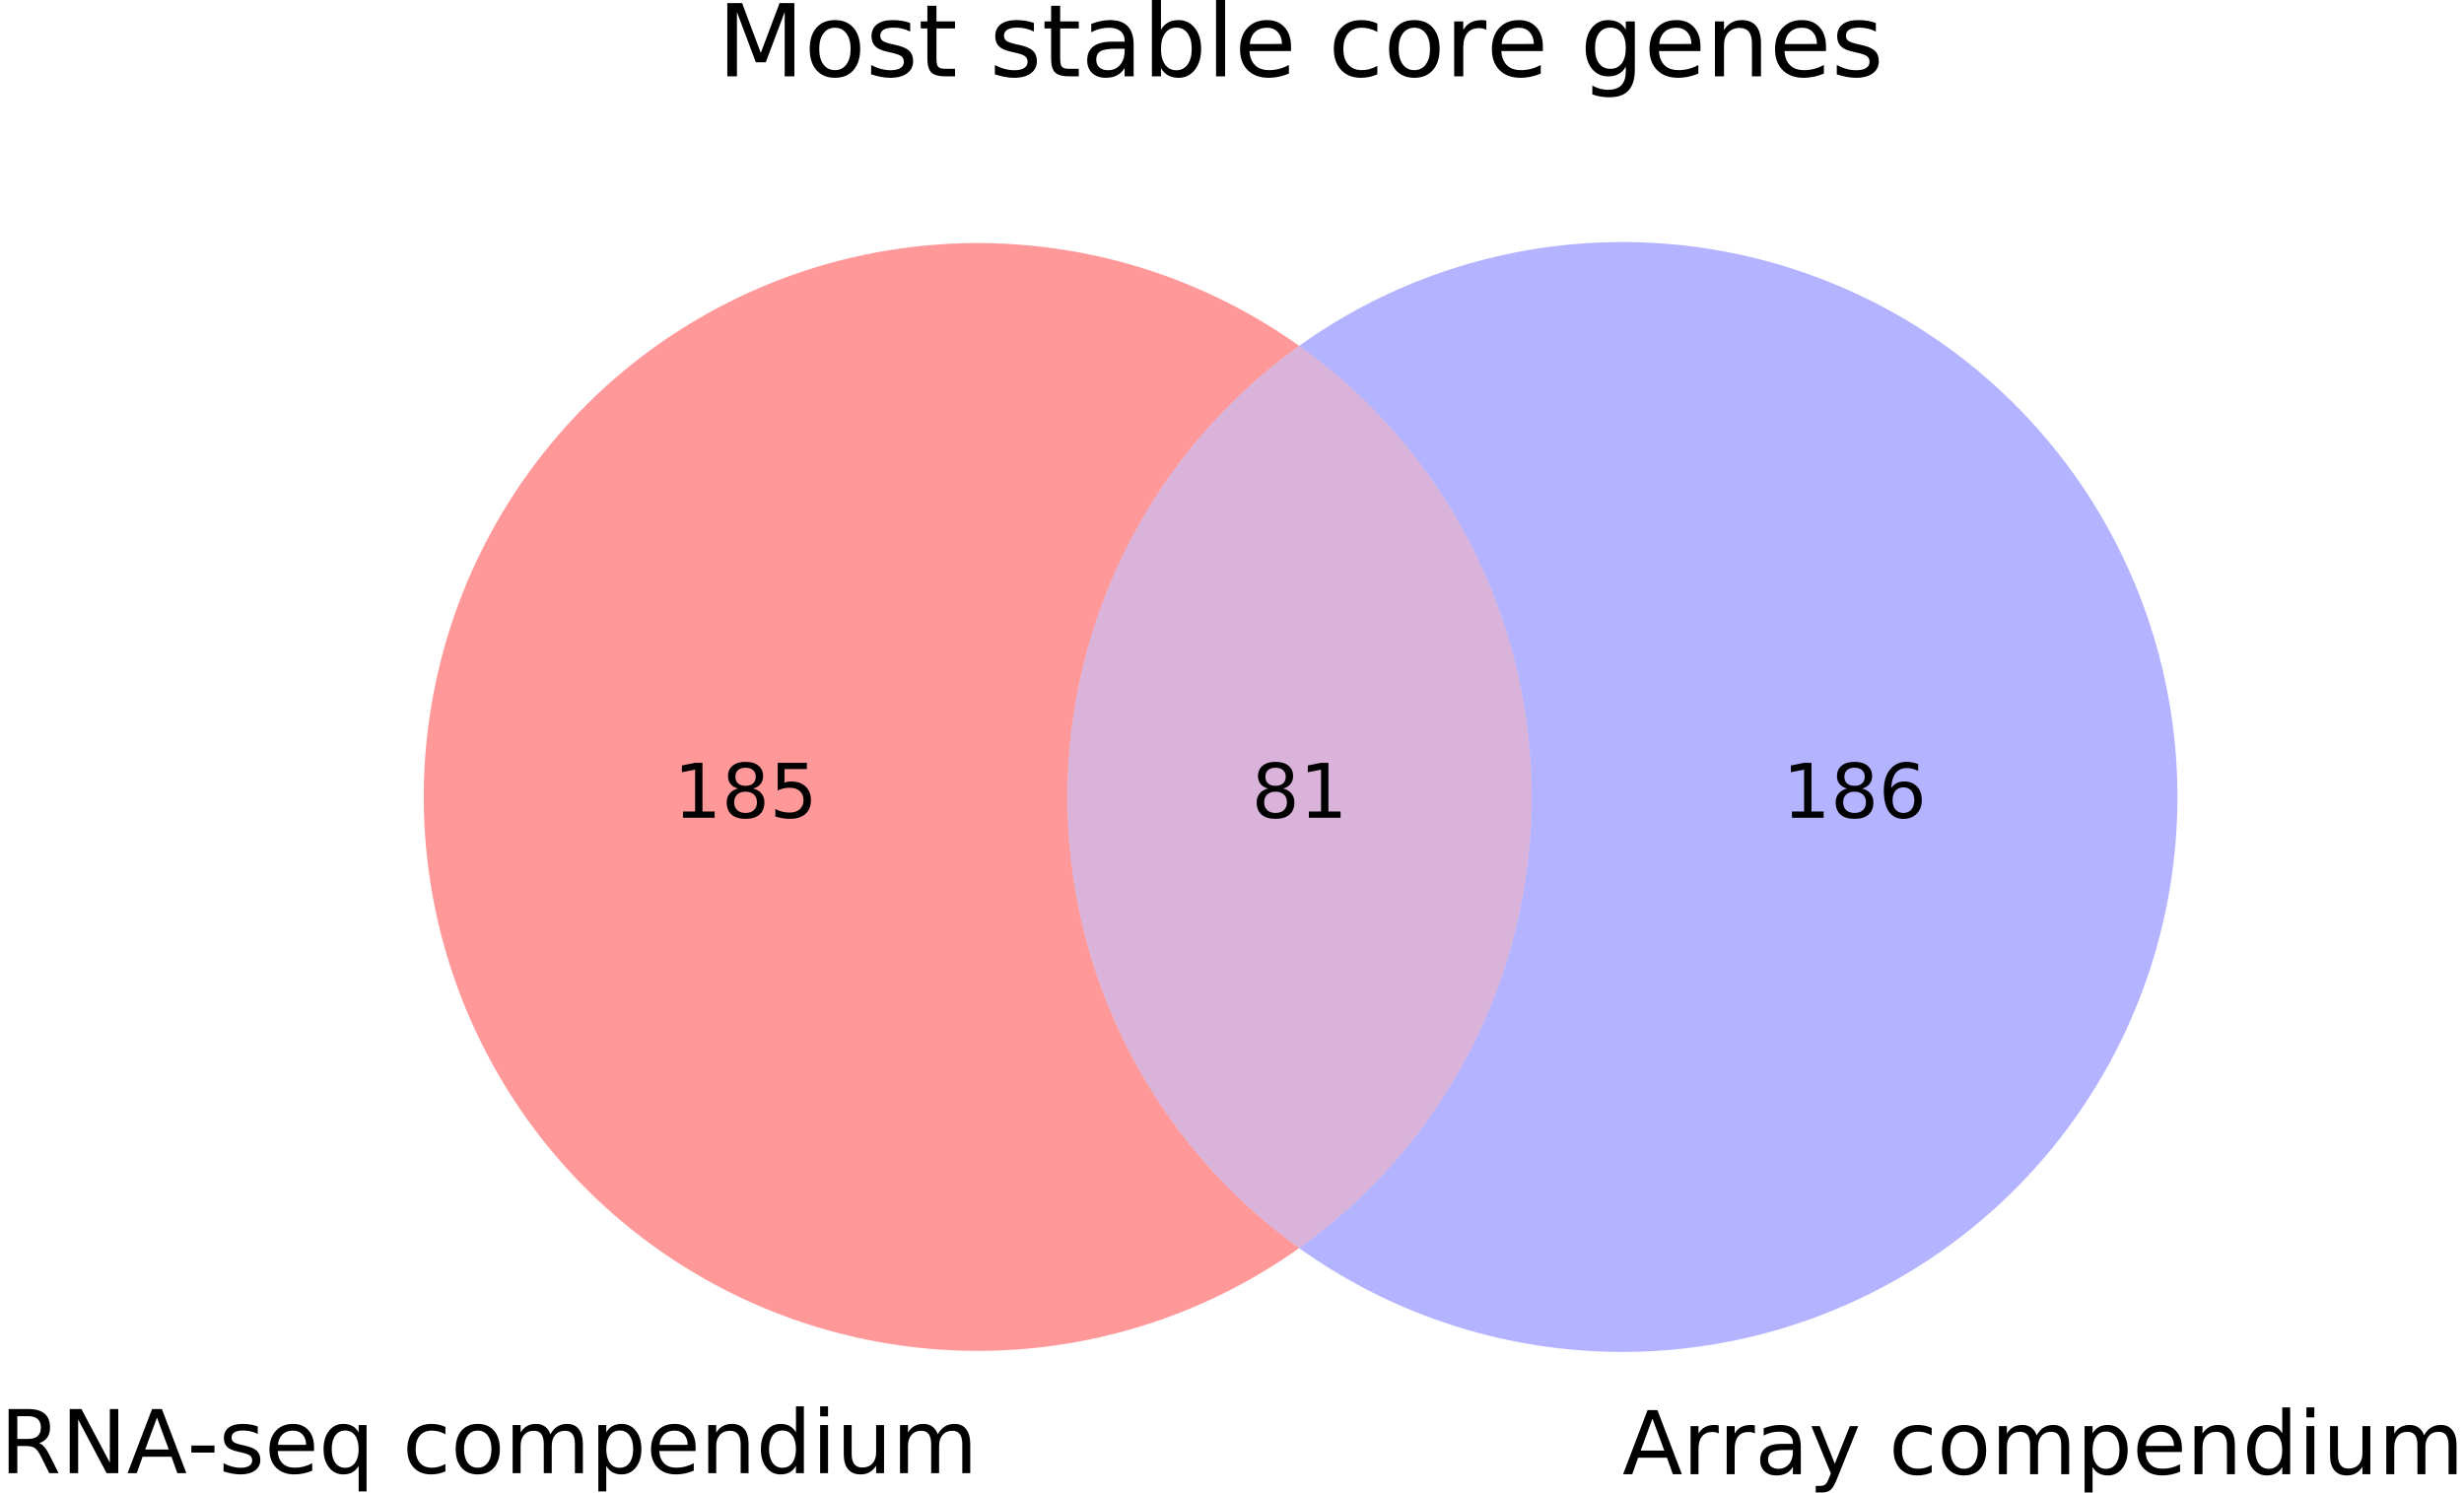
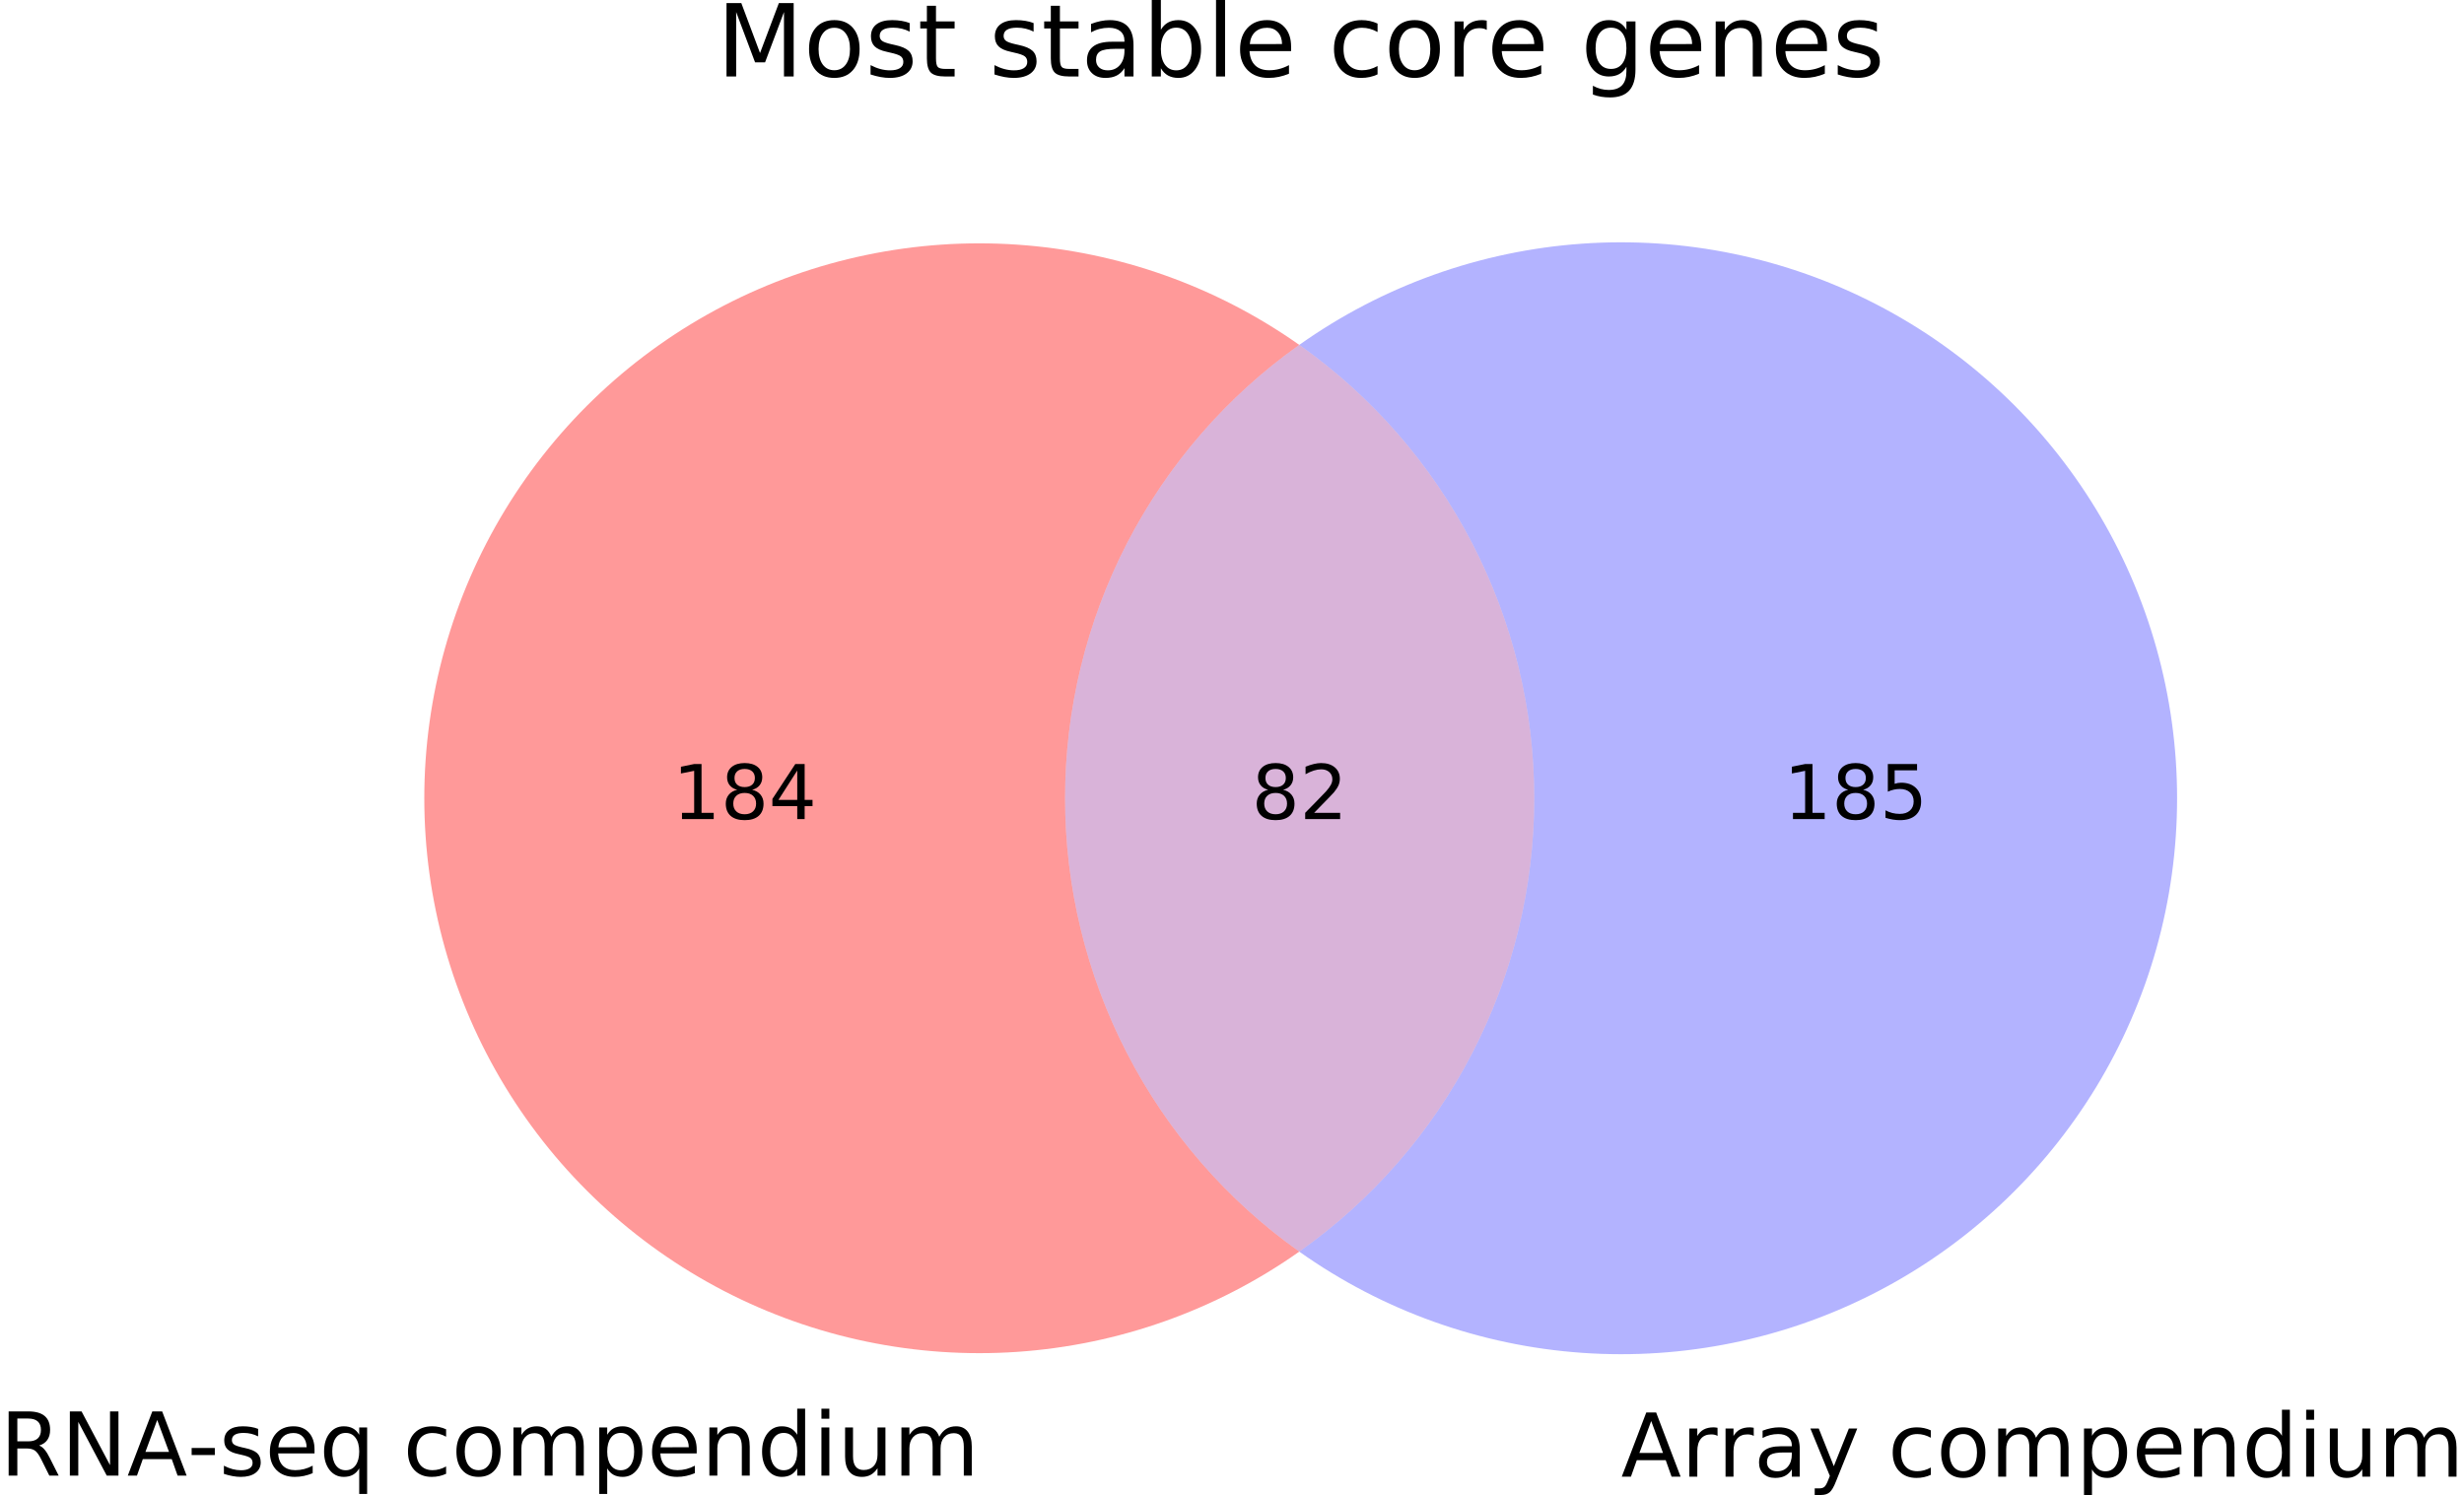
- <svg xmlns="http://www.w3.org/2000/svg" xmlns:xlink="http://www.w3.org/1999/xlink" height="237.599pt" version="1.1" viewBox="0 0 392.214 237.599" width="392.214pt">
+ <svg xmlns="http://www.w3.org/2000/svg" xmlns:xlink="http://www.w3.org/1999/xlink" height="237.619pt" version="1.1" viewBox="0 0 391.597 237.619" width="391.597pt">
  <defs>
    <style type="text/css">
*{stroke-linecap:butt;stroke-linejoin:round;}
  </style>
  </defs>
  <g id="figure_1">
    <g id="patch_1">
-       <path d="M 0 237.599 L 392.214 237.599 L 392.214 0 L 0 0 z " style="fill:none;" />
+       <path d="M 0 237.619 L 391.597 237.619 L 391.597 0 L 0 0 z " style="fill:none;" />
    </g>
    <g id="axes_1">
      <g id="patch_2">
-         <path clip-path="url(#p5a05170e32)" d="M 206.799 198.695 C 195.386 190.517 186.084 179.736 179.668 167.247 C 173.253 154.758 169.906 140.918 169.906 126.877 C 169.906 112.837 173.253 98.997 179.668 86.508 C 186.084 74.019 195.386 63.238 206.799 55.06 C 193.612 45.665 178.089 40.081 161.939 38.923 C 145.789 37.765 129.627 41.077 115.235 48.495 C 100.842 55.912 88.767 67.153 80.339 80.978 C 71.911 94.803 67.451 110.686 67.451 126.877 C 67.451 143.069 71.911 158.952 80.339 172.777 C 88.767 186.602 100.842 197.843 115.235 205.26 C 129.627 212.678 145.789 215.99 161.939 214.832 C 178.089 213.674 193.612 208.09 206.799 198.695 " style="fill:#ff0000;opacity:0.4;" />
+         <path clip-path="url(#p0799a3fec6)" d="M 206.49 198.936 C 194.984 190.77 185.599 179.965 179.124 167.429 C 172.649 154.893 169.27 140.987 169.27 126.877 C 169.27 112.768 172.649 98.862 179.124 86.326 C 185.599 73.79 194.984 62.985 206.49 54.819 C 193.286 45.499 177.771 39.986 161.647 38.884 C 145.523 37.782 129.402 41.133 115.052 48.568 C 100.703 56.004 88.67 67.243 80.272 81.052 C 71.875 94.861 67.433 110.716 67.433 126.877 C 67.433 143.039 71.875 158.894 80.272 172.703 C 88.67 186.512 100.703 197.751 115.052 205.187 C 129.402 212.622 145.523 215.973 161.647 214.871 C 177.771 213.769 193.286 208.256 206.49 198.936 " style="fill:#ff0000;opacity:0.4;" />
      </g>
      <g id="patch_3">
-         <path clip-path="url(#p5a05170e32)" d="M 206.799 55.06 C 218.245 63.215 227.577 73.989 234.015 86.481 C 240.453 98.972 243.812 112.824 243.812 126.877 C 243.812 140.931 240.453 154.783 234.015 167.274 C 227.577 179.766 218.245 190.54 206.799 198.695 C 220.002 208.154 235.561 213.791 251.759 214.985 C 267.957 216.178 284.174 212.882 298.621 205.461 C 313.068 198.039 325.192 186.775 333.656 172.913 C 342.119 159.051 346.598 143.119 346.598 126.877 C 346.598 110.636 342.119 94.704 333.656 80.842 C 325.192 66.98 313.068 55.716 298.621 48.294 C 284.174 40.873 267.957 37.577 251.759 38.77 C 235.561 39.964 220.002 45.601 206.799 55.06 " style="fill:#0000ff;opacity:0.3;" />
+         <path clip-path="url(#p0799a3fec6)" d="M 206.49 54.819 C 218.028 62.962 227.443 73.759 233.941 86.298 C 240.439 98.837 243.831 112.755 243.831 126.877 C 243.831 141 240.439 154.918 233.941 167.457 C 227.443 179.996 218.028 190.793 206.49 198.936 C 219.71 208.32 235.261 213.886 251.433 215.024 C 267.605 216.162 283.782 212.827 298.186 205.387 C 312.59 197.948 324.672 186.685 333.105 172.839 C 341.537 158.993 345.999 143.089 345.999 126.877 C 345.999 110.666 341.537 94.762 333.105 80.916 C 324.672 67.07 312.59 55.807 298.186 48.368 C 283.782 40.928 267.605 37.593 251.433 38.731 C 235.261 39.869 219.71 45.435 206.49 54.819 " style="fill:#0000ff;opacity:0.3;" />
      </g>
      <g id="patch_4">
-         <path clip-path="url(#p5a05170e32)" d="M 206.799 198.695 C 218.245 190.54 227.577 179.766 234.015 167.274 C 240.453 154.783 243.812 140.931 243.812 126.877 C 243.812 112.824 240.453 98.972 234.015 86.481 C 227.577 73.989 218.245 63.215 206.799 55.06 C 195.386 63.238 186.084 74.019 179.668 86.508 C 173.253 98.997 169.906 112.837 169.906 126.877 C 169.906 140.918 173.253 154.758 179.668 167.247 C 186.084 179.736 195.386 190.517 206.799 198.695 " style="fill:#800080;opacity:0.3;" />
+         <path clip-path="url(#p0799a3fec6)" d="M 206.49 198.936 C 218.028 190.793 227.443 179.996 233.941 167.457 C 240.439 154.918 243.831 141 243.831 126.877 C 243.831 112.755 240.439 98.837 233.941 86.298 C 227.443 73.759 218.028 62.962 206.49 54.819 C 194.984 62.985 185.599 73.79 179.124 86.326 C 172.649 98.862 169.27 112.768 169.27 126.877 C 169.27 140.987 172.649 154.893 179.124 167.429 C 185.599 179.965 194.984 190.77 206.49 198.936 " style="fill:#800080;opacity:0.3;" />
      </g>
      <g id="text_1">
        <defs>
          <path d="M 12.406 8.297 L 28.516 8.297 L 28.516 63.922 L 10.984 60.406 L 10.984 69.391 L 28.422 72.906 L 38.281 72.906 L 38.281 8.297 L 54.391 8.297 L 54.391 0 L 12.406 0 z " id="DejaVuSans-49" />
          <path d="M 31.781 34.625 Q 24.75 34.625 20.719 30.859 Q 16.703 27.094 16.703 20.516 Q 16.703 13.922 20.719 10.156 Q 24.75 6.391 31.781 6.391 Q 38.812 6.391 42.859 10.172 Q 46.922 13.969 46.922 20.516 Q 46.922 27.094 42.891 30.859 Q 38.875 34.625 31.781 34.625 z M 21.922 38.812 Q 15.578 40.375 12.031 44.719 Q 8.5 49.078 8.5 55.328 Q 8.5 64.062 14.719 69.141 Q 20.953 74.219 31.781 74.219 Q 42.672 74.219 48.875 69.141 Q 55.078 64.062 55.078 55.328 Q 55.078 49.078 51.531 44.719 Q 48 40.375 41.703 38.812 Q 48.828 37.156 52.797 32.312 Q 56.781 27.484 56.781 20.516 Q 56.781 9.906 50.312 4.234 Q 43.844 -1.422 31.781 -1.422 Q 19.734 -1.422 13.25 4.234 Q 6.781 9.906 6.781 20.516 Q 6.781 27.484 10.781 32.312 Q 14.797 37.156 21.922 38.812 z M 18.312 54.391 Q 18.312 48.734 21.844 45.562 Q 25.391 42.391 31.781 42.391 Q 38.141 42.391 41.719 45.562 Q 45.312 48.734 45.312 54.391 Q 45.312 60.062 41.719 63.234 Q 38.141 66.406 31.781 66.406 Q 25.391 66.406 21.844 63.234 Q 18.312 60.062 18.312 54.391 z " id="DejaVuSans-56" />
+           <path d="M 37.797 64.312 L 12.891 25.391 L 37.797 25.391 z M 35.203 72.906 L 47.609 72.906 L 47.609 25.391 L 58.016 25.391 L 58.016 17.188 L 47.609 17.188 L 47.609 0 L 37.797 0 L 37.797 17.188 L 4.891 17.188 L 4.891 26.703 z " id="DejaVuSans-52" />
+         </defs>
+         <g transform="translate(106.8991 130.1887)scale(0.12 -0.12)">
+           <use xlink:href="#DejaVuSans-49" />
+           <use x="63.623" xlink:href="#DejaVuSans-56" />
+           <use x="127.246" xlink:href="#DejaVuSans-52" />
+         </g>
+       </g>
+       <g id="text_2">
+         <defs>
          <path d="M 10.797 72.906 L 49.516 72.906 L 49.516 64.594 L 19.828 64.594 L 19.828 46.734 Q 21.969 47.469 24.109 47.828 Q 26.266 48.188 28.422 48.188 Q 40.625 48.188 47.75 41.5 Q 54.891 34.812 54.891 23.391 Q 54.891 11.625 47.562 5.094 Q 40.234 -1.422 26.906 -1.422 Q 22.312 -1.422 17.547 -0.641 Q 12.797 0.141 7.719 1.703 L 7.719 11.625 Q 12.109 9.234 16.797 8.062 Q 21.484 6.891 26.703 6.891 Q 35.156 6.891 40.078 11.328 Q 45.016 15.766 45.016 23.391 Q 45.016 31 40.078 35.438 Q 35.156 39.891 26.703 39.891 Q 22.75 39.891 18.812 39.016 Q 14.891 38.141 10.797 36.281 z " id="DejaVuSans-53" />
        </defs>
-         <g transform="translate(107.226 130.1887)scale(0.12 -0.12)">
+         <g transform="translate(283.4622 130.1887)scale(0.12 -0.12)">
          <use xlink:href="#DejaVuSans-49" />
          <use x="63.623" xlink:href="#DejaVuSans-56" />
          <use x="127.246" xlink:href="#DejaVuSans-53" />
        </g>
      </g>
-       <g id="text_2">
+       <g id="text_3">
        <defs>
-           <path d="M 33.016 40.375 Q 26.375 40.375 22.484 35.828 Q 18.609 31.297 18.609 23.391 Q 18.609 15.531 22.484 10.953 Q 26.375 6.391 33.016 6.391 Q 39.656 6.391 43.531 10.953 Q 47.406 15.531 47.406 23.391 Q 47.406 31.297 43.531 35.828 Q 39.656 40.375 33.016 40.375 z M 52.594 71.297 L 52.594 62.312 Q 48.875 64.062 45.094 64.984 Q 41.312 65.922 37.594 65.922 Q 27.828 65.922 22.672 59.328 Q 17.531 52.734 16.797 39.406 Q 19.672 43.656 24.016 45.922 Q 28.375 48.188 33.594 48.188 Q 44.578 48.188 50.953 41.516 Q 57.328 34.859 57.328 23.391 Q 57.328 12.156 50.688 5.359 Q 44.047 -1.422 33.016 -1.422 Q 20.359 -1.422 13.672 8.266 Q 6.984 17.969 6.984 36.375 Q 6.984 53.656 15.188 63.938 Q 23.391 74.219 37.203 74.219 Q 40.922 74.219 44.703 73.484 Q 48.484 72.75 52.594 71.297 z " id="DejaVuSans-54" />
+           <path d="M 19.188 8.297 L 53.609 8.297 L 53.609 0 L 7.328 0 L 7.328 8.297 Q 12.938 14.109 22.625 23.891 Q 32.328 33.688 34.812 36.531 Q 39.547 41.844 41.422 45.531 Q 43.312 49.219 43.312 52.781 Q 43.312 58.594 39.234 62.25 Q 35.156 65.922 28.609 65.922 Q 23.969 65.922 18.812 64.312 Q 13.672 62.703 7.812 59.422 L 7.812 69.391 Q 13.766 71.781 18.938 73 Q 24.125 74.219 28.422 74.219 Q 39.75 74.219 46.484 68.547 Q 53.219 62.891 53.219 53.422 Q 53.219 48.922 51.531 44.891 Q 49.859 40.875 45.406 35.406 Q 44.188 33.984 37.641 27.219 Q 31.109 20.453 19.188 8.297 z " id="DejaVuSans-50" />
        </defs>
-         <g transform="translate(283.7525 130.1887)scale(0.12 -0.12)">
-           <use xlink:href="#DejaVuSans-49" />
-           <use x="63.623" xlink:href="#DejaVuSans-56" />
-           <use x="127.246" xlink:href="#DejaVuSans-54" />
-         </g>
-       </g>
-       <g id="text_3">
-         <g transform="translate(199.2239 130.1887)scale(0.12 -0.12)">
+         <g transform="translate(198.9153 130.1887)scale(0.12 -0.12)">
          <use xlink:href="#DejaVuSans-56" />
-           <use x="63.623" xlink:href="#DejaVuSans-49" />
+           <use x="63.623" xlink:href="#DejaVuSans-50" />
        </g>
      </g>
      <g id="text_4">
        <defs>
          <path d="M 44.391 34.188 Q 47.562 33.109 50.562 29.594 Q 53.562 26.078 56.594 19.922 L 66.609 0 L 56 0 L 46.688 18.703 Q 43.062 26.031 39.672 28.422 Q 36.281 30.812 30.422 30.812 L 19.672 30.812 L 19.672 0 L 9.812 0 L 9.812 72.906 L 32.078 72.906 Q 44.578 72.906 50.734 67.672 Q 56.891 62.453 56.891 51.906 Q 56.891 45.016 53.688 40.469 Q 50.484 35.938 44.391 34.188 z M 19.672 64.797 L 19.672 38.922 L 32.078 38.922 Q 39.203 38.922 42.844 42.219 Q 46.484 45.516 46.484 51.906 Q 46.484 58.297 42.844 61.547 Q 39.203 64.797 32.078 64.797 z " id="DejaVuSans-82" />
          <path d="M 9.812 72.906 L 23.094 72.906 L 55.422 11.922 L 55.422 72.906 L 64.984 72.906 L 64.984 0 L 51.703 0 L 19.391 60.984 L 19.391 0 L 9.812 0 z " id="DejaVuSans-78" />
          <path d="M 34.188 63.188 L 20.797 26.906 L 47.609 26.906 z M 28.609 72.906 L 39.797 72.906 L 67.578 0 L 57.328 0 L 50.688 18.703 L 17.828 18.703 L 11.188 0 L 0.781 0 z " id="DejaVuSans-65" />
          <path d="M 4.891 31.391 L 31.203 31.391 L 31.203 23.391 L 4.891 23.391 z " id="DejaVuSans-45" />
          <path d="M 44.281 53.078 L 44.281 44.578 Q 40.484 46.531 36.375 47.5 Q 32.281 48.484 27.875 48.484 Q 21.188 48.484 17.844 46.438 Q 14.5 44.391 14.5 40.281 Q 14.5 37.156 16.891 35.375 Q 19.281 33.594 26.516 31.984 L 29.594 31.297 Q 39.156 29.25 43.188 25.516 Q 47.219 21.781 47.219 15.094 Q 47.219 7.469 41.188 3.016 Q 35.156 -1.422 24.609 -1.422 Q 20.219 -1.422 15.453 -0.562 Q 10.688 0.297 5.422 2 L 5.422 11.281 Q 10.406 8.688 15.234 7.391 Q 20.062 6.109 24.812 6.109 Q 31.156 6.109 34.562 8.281 Q 37.984 10.453 37.984 14.406 Q 37.984 18.062 35.516 20.016 Q 33.062 21.969 24.703 23.781 L 21.578 24.516 Q 13.234 26.266 9.516 29.906 Q 5.812 33.547 5.812 39.891 Q 5.812 47.609 11.281 51.797 Q 16.75 56 26.812 56 Q 31.781 56 36.172 55.266 Q 40.578 54.547 44.281 53.078 z " id="DejaVuSans-115" />
          <path d="M 56.203 29.594 L 56.203 25.203 L 14.891 25.203 Q 15.484 15.922 20.484 11.062 Q 25.484 6.203 34.422 6.203 Q 39.594 6.203 44.453 7.469 Q 49.312 8.734 54.109 11.281 L 54.109 2.781 Q 49.266 0.734 44.188 -0.344 Q 39.109 -1.422 33.891 -1.422 Q 20.797 -1.422 13.156 6.188 Q 5.516 13.812 5.516 26.812 Q 5.516 40.234 12.766 48.109 Q 20.016 56 32.328 56 Q 43.359 56 49.781 48.891 Q 56.203 41.797 56.203 29.594 z M 47.219 32.234 Q 47.125 39.594 43.094 43.984 Q 39.062 48.391 32.422 48.391 Q 24.906 48.391 20.391 44.141 Q 15.875 39.891 15.188 32.172 z " id="DejaVuSans-101" />
          <path d="M 14.797 27.297 Q 14.797 17.391 18.875 11.75 Q 22.953 6.109 30.078 6.109 Q 37.203 6.109 41.297 11.75 Q 45.406 17.391 45.406 27.297 Q 45.406 37.203 41.297 42.844 Q 37.203 48.484 30.078 48.484 Q 22.953 48.484 18.875 42.844 Q 14.797 37.203 14.797 27.297 z M 45.406 8.203 Q 42.578 3.328 38.25 0.953 Q 33.938 -1.422 27.875 -1.422 Q 17.969 -1.422 11.734 6.484 Q 5.516 14.406 5.516 27.297 Q 5.516 40.188 11.734 48.094 Q 17.969 56 27.875 56 Q 33.938 56 38.25 53.625 Q 42.578 51.266 45.406 46.391 L 45.406 54.688 L 54.391 54.688 L 54.391 -20.797 L 45.406 -20.797 z " id="DejaVuSans-113" />
          <path id="DejaVuSans-32" />
          <path d="M 48.781 52.594 L 48.781 44.188 Q 44.969 46.297 41.141 47.344 Q 37.312 48.391 33.406 48.391 Q 24.656 48.391 19.812 42.844 Q 14.984 37.312 14.984 27.297 Q 14.984 17.281 19.812 11.734 Q 24.656 6.203 33.406 6.203 Q 37.312 6.203 41.141 7.25 Q 44.969 8.297 48.781 10.406 L 48.781 2.094 Q 45.016 0.344 40.984 -0.531 Q 36.969 -1.422 32.422 -1.422 Q 20.062 -1.422 12.781 6.344 Q 5.516 14.109 5.516 27.297 Q 5.516 40.672 12.859 48.328 Q 20.219 56 33.016 56 Q 37.156 56 41.109 55.141 Q 45.062 54.297 48.781 52.594 z " id="DejaVuSans-99" />
          <path d="M 30.609 48.391 Q 23.391 48.391 19.188 42.75 Q 14.984 37.109 14.984 27.297 Q 14.984 17.484 19.156 11.844 Q 23.344 6.203 30.609 6.203 Q 37.797 6.203 41.984 11.859 Q 46.188 17.531 46.188 27.297 Q 46.188 37.016 41.984 42.703 Q 37.797 48.391 30.609 48.391 z M 30.609 56 Q 42.328 56 49.016 48.375 Q 55.719 40.766 55.719 27.297 Q 55.719 13.875 49.016 6.219 Q 42.328 -1.422 30.609 -1.422 Q 18.844 -1.422 12.172 6.219 Q 5.516 13.875 5.516 27.297 Q 5.516 40.766 12.172 48.375 Q 18.844 56 30.609 56 z " id="DejaVuSans-111" />
          <path d="M 52 44.188 Q 55.375 50.25 60.062 53.125 Q 64.75 56 71.094 56 Q 79.641 56 84.281 50.016 Q 88.922 44.047 88.922 33.016 L 88.922 0 L 79.891 0 L 79.891 32.719 Q 79.891 40.578 77.094 44.375 Q 74.312 48.188 68.609 48.188 Q 61.625 48.188 57.562 43.547 Q 53.516 38.922 53.516 30.906 L 53.516 0 L 44.484 0 L 44.484 32.719 Q 44.484 40.625 41.703 44.406 Q 38.922 48.188 33.109 48.188 Q 26.219 48.188 22.156 43.531 Q 18.109 38.875 18.109 30.906 L 18.109 0 L 9.078 0 L 9.078 54.688 L 18.109 54.688 L 18.109 46.188 Q 21.188 51.219 25.484 53.609 Q 29.781 56 35.688 56 Q 41.656 56 45.828 52.969 Q 50 49.953 52 44.188 z " id="DejaVuSans-109" />
          <path d="M 18.109 8.203 L 18.109 -20.797 L 9.078 -20.797 L 9.078 54.688 L 18.109 54.688 L 18.109 46.391 Q 20.953 51.266 25.266 53.625 Q 29.594 56 35.594 56 Q 45.562 56 51.781 48.094 Q 58.016 40.188 58.016 27.297 Q 58.016 14.406 51.781 6.484 Q 45.562 -1.422 35.594 -1.422 Q 29.594 -1.422 25.266 0.953 Q 20.953 3.328 18.109 8.203 z M 48.688 27.297 Q 48.688 37.203 44.609 42.844 Q 40.531 48.484 33.406 48.484 Q 26.266 48.484 22.188 42.844 Q 18.109 37.203 18.109 27.297 Q 18.109 17.391 22.188 11.75 Q 26.266 6.109 33.406 6.109 Q 40.531 6.109 44.609 11.75 Q 48.688 17.391 48.688 27.297 z " id="DejaVuSans-112" />
          <path d="M 54.891 33.016 L 54.891 0 L 45.906 0 L 45.906 32.719 Q 45.906 40.484 42.875 44.328 Q 39.844 48.188 33.797 48.188 Q 26.516 48.188 22.312 43.547 Q 18.109 38.922 18.109 30.906 L 18.109 0 L 9.078 0 L 9.078 54.688 L 18.109 54.688 L 18.109 46.188 Q 21.344 51.125 25.703 53.562 Q 30.078 56 35.797 56 Q 45.219 56 50.047 50.172 Q 54.891 44.344 54.891 33.016 z " id="DejaVuSans-110" />
          <path d="M 45.406 46.391 L 45.406 75.984 L 54.391 75.984 L 54.391 0 L 45.406 0 L 45.406 8.203 Q 42.578 3.328 38.25 0.953 Q 33.938 -1.422 27.875 -1.422 Q 17.969 -1.422 11.734 6.484 Q 5.516 14.406 5.516 27.297 Q 5.516 40.188 11.734 48.094 Q 17.969 56 27.875 56 Q 33.938 56 38.25 53.625 Q 42.578 51.266 45.406 46.391 z M 14.797 27.297 Q 14.797 17.391 18.875 11.75 Q 22.953 6.109 30.078 6.109 Q 37.203 6.109 41.297 11.75 Q 45.406 17.391 45.406 27.297 Q 45.406 37.203 41.297 42.844 Q 37.203 48.484 30.078 48.484 Q 22.953 48.484 18.875 42.844 Q 14.797 37.203 14.797 27.297 z " id="DejaVuSans-100" />
          <path d="M 9.422 54.688 L 18.406 54.688 L 18.406 0 L 9.422 0 z M 9.422 75.984 L 18.406 75.984 L 18.406 64.594 L 9.422 64.594 z " id="DejaVuSans-105" />
          <path d="M 8.5 21.578 L 8.5 54.688 L 17.484 54.688 L 17.484 21.922 Q 17.484 14.156 20.5 10.266 Q 23.531 6.391 29.594 6.391 Q 36.859 6.391 41.078 11.031 Q 45.312 15.672 45.312 23.688 L 45.312 54.688 L 54.297 54.688 L 54.297 0 L 45.312 0 L 45.312 8.406 Q 42.047 3.422 37.719 1 Q 33.406 -1.422 27.688 -1.422 Q 18.266 -1.422 13.375 4.438 Q 8.5 10.297 8.5 21.578 z M 31.109 56 z " id="DejaVuSans-117" />
        </defs>
-         <g transform="translate(0 234.5221)scale(0.14 -0.14)">
+         <g transform="translate(0 234.5422)scale(0.14 -0.14)">
          <use xlink:href="#DejaVuSans-82" />
          <use x="69.482" xlink:href="#DejaVuSans-78" />
          <use x="144.287" xlink:href="#DejaVuSans-65" />
          <use x="212.664" xlink:href="#DejaVuSans-45" />
          <use x="248.748" xlink:href="#DejaVuSans-115" />
          <use x="300.848" xlink:href="#DejaVuSans-101" />
          <use x="362.371" xlink:href="#DejaVuSans-113" />
          <use x="425.848" xlink:href="#DejaVuSans-32" />
          <use x="457.635" xlink:href="#DejaVuSans-99" />
          <use x="512.615" xlink:href="#DejaVuSans-111" />
          <use x="573.797" xlink:href="#DejaVuSans-109" />
          <use x="671.209" xlink:href="#DejaVuSans-112" />
          <use x="734.686" xlink:href="#DejaVuSans-101" />
          <use x="796.209" xlink:href="#DejaVuSans-110" />
          <use x="859.588" xlink:href="#DejaVuSans-100" />
          <use x="923.064" xlink:href="#DejaVuSans-105" />
          <use x="950.848" xlink:href="#DejaVuSans-117" />
          <use x="1014.227" xlink:href="#DejaVuSans-109" />
        </g>
      </g>
      <g id="text_5">
        <defs>
          <path d="M 41.109 46.297 Q 39.594 47.172 37.812 47.578 Q 36.031 48 33.891 48 Q 26.266 48 22.188 43.047 Q 18.109 38.094 18.109 28.812 L 18.109 0 L 9.078 0 L 9.078 54.688 L 18.109 54.688 L 18.109 46.188 Q 20.953 51.172 25.484 53.578 Q 30.031 56 36.531 56 Q 37.453 56 38.578 55.875 Q 39.703 55.766 41.062 55.516 z " id="DejaVuSans-114" />
          <path d="M 34.281 27.484 Q 23.391 27.484 19.188 25 Q 14.984 22.516 14.984 16.5 Q 14.984 11.719 18.141 8.906 Q 21.297 6.109 26.703 6.109 Q 34.188 6.109 38.703 11.406 Q 43.219 16.703 43.219 25.484 L 43.219 27.484 z M 52.203 31.203 L 52.203 0 L 43.219 0 L 43.219 8.297 Q 40.141 3.328 35.547 0.953 Q 30.953 -1.422 24.312 -1.422 Q 15.922 -1.422 10.953 3.297 Q 6 8.016 6 15.922 Q 6 25.141 12.172 29.828 Q 18.359 34.516 30.609 34.516 L 43.219 34.516 L 43.219 35.406 Q 43.219 41.609 39.141 45 Q 35.062 48.391 27.688 48.391 Q 23 48.391 18.547 47.266 Q 14.109 46.141 10.016 43.891 L 10.016 52.203 Q 14.938 54.109 19.578 55.047 Q 24.219 56 28.609 56 Q 40.484 56 46.344 49.844 Q 52.203 43.703 52.203 31.203 z " id="DejaVuSans-97" />
          <path d="M 32.172 -5.078 Q 28.375 -14.844 24.75 -17.812 Q 21.141 -20.797 15.094 -20.797 L 7.906 -20.797 L 7.906 -13.281 L 13.188 -13.281 Q 16.891 -13.281 18.938 -11.516 Q 21 -9.766 23.484 -3.219 L 25.094 0.875 L 2.984 54.688 L 12.5 54.688 L 29.594 11.922 L 46.688 54.688 L 56.203 54.688 z " id="DejaVuSans-121" />
        </defs>
-         <g transform="translate(258.2516 234.6877)scale(0.14 -0.14)">
+         <g transform="translate(257.6344 234.7078)scale(0.14 -0.14)">
          <use xlink:href="#DejaVuSans-65" />
          <use x="68.408" xlink:href="#DejaVuSans-114" />
          <use x="109.506" xlink:href="#DejaVuSans-114" />
          <use x="150.619" xlink:href="#DejaVuSans-97" />
          <use x="211.898" xlink:href="#DejaVuSans-121" />
          <use x="271.078" xlink:href="#DejaVuSans-32" />
          <use x="302.865" xlink:href="#DejaVuSans-99" />
          <use x="357.846" xlink:href="#DejaVuSans-111" />
          <use x="419.027" xlink:href="#DejaVuSans-109" />
          <use x="516.439" xlink:href="#DejaVuSans-112" />
          <use x="579.916" xlink:href="#DejaVuSans-101" />
          <use x="641.439" xlink:href="#DejaVuSans-110" />
          <use x="704.818" xlink:href="#DejaVuSans-100" />
          <use x="768.295" xlink:href="#DejaVuSans-105" />
          <use x="796.078" xlink:href="#DejaVuSans-117" />
          <use x="859.457" xlink:href="#DejaVuSans-109" />
        </g>
      </g>
      <g id="text_6">
        <defs>
          <path d="M 9.812 72.906 L 24.516 72.906 L 43.109 23.297 L 61.812 72.906 L 76.516 72.906 L 76.516 0 L 66.891 0 L 66.891 64.016 L 48.094 14.016 L 38.188 14.016 L 19.391 64.016 L 19.391 0 L 9.812 0 z " id="DejaVuSans-77" />
          <path d="M 18.312 70.219 L 18.312 54.688 L 36.812 54.688 L 36.812 47.703 L 18.312 47.703 L 18.312 18.016 Q 18.312 11.328 20.141 9.422 Q 21.969 7.516 27.594 7.516 L 36.812 7.516 L 36.812 0 L 27.594 0 Q 17.188 0 13.234 3.875 Q 9.281 7.766 9.281 18.016 L 9.281 47.703 L 2.688 47.703 L 2.688 54.688 L 9.281 54.688 L 9.281 70.219 z " id="DejaVuSans-116" />
          <path d="M 48.688 27.297 Q 48.688 37.203 44.609 42.844 Q 40.531 48.484 33.406 48.484 Q 26.266 48.484 22.188 42.844 Q 18.109 37.203 18.109 27.297 Q 18.109 17.391 22.188 11.75 Q 26.266 6.109 33.406 6.109 Q 40.531 6.109 44.609 11.75 Q 48.688 17.391 48.688 27.297 z M 18.109 46.391 Q 20.953 51.266 25.266 53.625 Q 29.594 56 35.594 56 Q 45.562 56 51.781 48.094 Q 58.016 40.188 58.016 27.297 Q 58.016 14.406 51.781 6.484 Q 45.562 -1.422 35.594 -1.422 Q 29.594 -1.422 25.266 0.953 Q 20.953 3.328 18.109 8.203 L 18.109 0 L 9.078 0 L 9.078 75.984 L 18.109 75.984 z " id="DejaVuSans-98" />
          <path d="M 9.422 75.984 L 18.406 75.984 L 18.406 0 L 9.422 0 z " id="DejaVuSans-108" />
          <path d="M 45.406 27.984 Q 45.406 37.75 41.375 43.109 Q 37.359 48.484 30.078 48.484 Q 22.859 48.484 18.828 43.109 Q 14.797 37.75 14.797 27.984 Q 14.797 18.266 18.828 12.891 Q 22.859 7.516 30.078 7.516 Q 37.359 7.516 41.375 12.891 Q 45.406 18.266 45.406 27.984 z M 54.391 6.781 Q 54.391 -7.172 48.188 -13.984 Q 42 -20.797 29.203 -20.797 Q 24.469 -20.797 20.266 -20.094 Q 16.062 -19.391 12.109 -17.922 L 12.109 -9.188 Q 16.062 -11.328 19.922 -12.344 Q 23.781 -13.375 27.781 -13.375 Q 36.625 -13.375 41.016 -8.766 Q 45.406 -4.156 45.406 5.172 L 45.406 9.625 Q 42.625 4.781 38.281 2.391 Q 33.938 0 27.875 0 Q 17.828 0 11.672 7.656 Q 5.516 15.328 5.516 27.984 Q 5.516 40.672 11.672 48.328 Q 17.828 56 27.875 56 Q 33.938 56 38.281 53.609 Q 42.625 51.219 45.406 46.391 L 45.406 54.688 L 54.391 54.688 z " id="DejaVuSans-103" />
        </defs>
-         <g transform="translate(114.202 12.1575)scale(0.16 -0.16)">
+         <g transform="translate(113.8934 12.1575)scale(0.16 -0.16)">
          <use xlink:href="#DejaVuSans-77" />
          <use x="86.279" xlink:href="#DejaVuSans-111" />
          <use x="147.461" xlink:href="#DejaVuSans-115" />
          <use x="199.561" xlink:href="#DejaVuSans-116" />
          <use x="238.77" xlink:href="#DejaVuSans-32" />
          <use x="270.557" xlink:href="#DejaVuSans-115" />
          <use x="322.656" xlink:href="#DejaVuSans-116" />
          <use x="361.865" xlink:href="#DejaVuSans-97" />
          <use x="423.145" xlink:href="#DejaVuSans-98" />
          <use x="486.621" xlink:href="#DejaVuSans-108" />
          <use x="514.404" xlink:href="#DejaVuSans-101" />
          <use x="575.928" xlink:href="#DejaVuSans-32" />
          <use x="607.715" xlink:href="#DejaVuSans-99" />
          <use x="662.695" xlink:href="#DejaVuSans-111" />
          <use x="723.877" xlink:href="#DejaVuSans-114" />
          <use x="764.959" xlink:href="#DejaVuSans-101" />
          <use x="826.482" xlink:href="#DejaVuSans-32" />
          <use x="858.27" xlink:href="#DejaVuSans-103" />
          <use x="921.746" xlink:href="#DejaVuSans-101" />
          <use x="983.27" xlink:href="#DejaVuSans-110" />
          <use x="1046.648" xlink:href="#DejaVuSans-101" />
          <use x="1108.172" xlink:href="#DejaVuSans-115" />
        </g>
      </g>
    </g>
  </g>
  <defs>
-     <clipPath id="p5a05170e32">
-       <rect height="217.44" width="319.894" x="47.077" y="18.157" />
+     <clipPath id="p0799a3fec6">
+       <rect height="217.44" width="319.277" x="47.078" y="18.157" />
    </clipPath>
  </defs>
</svg>
